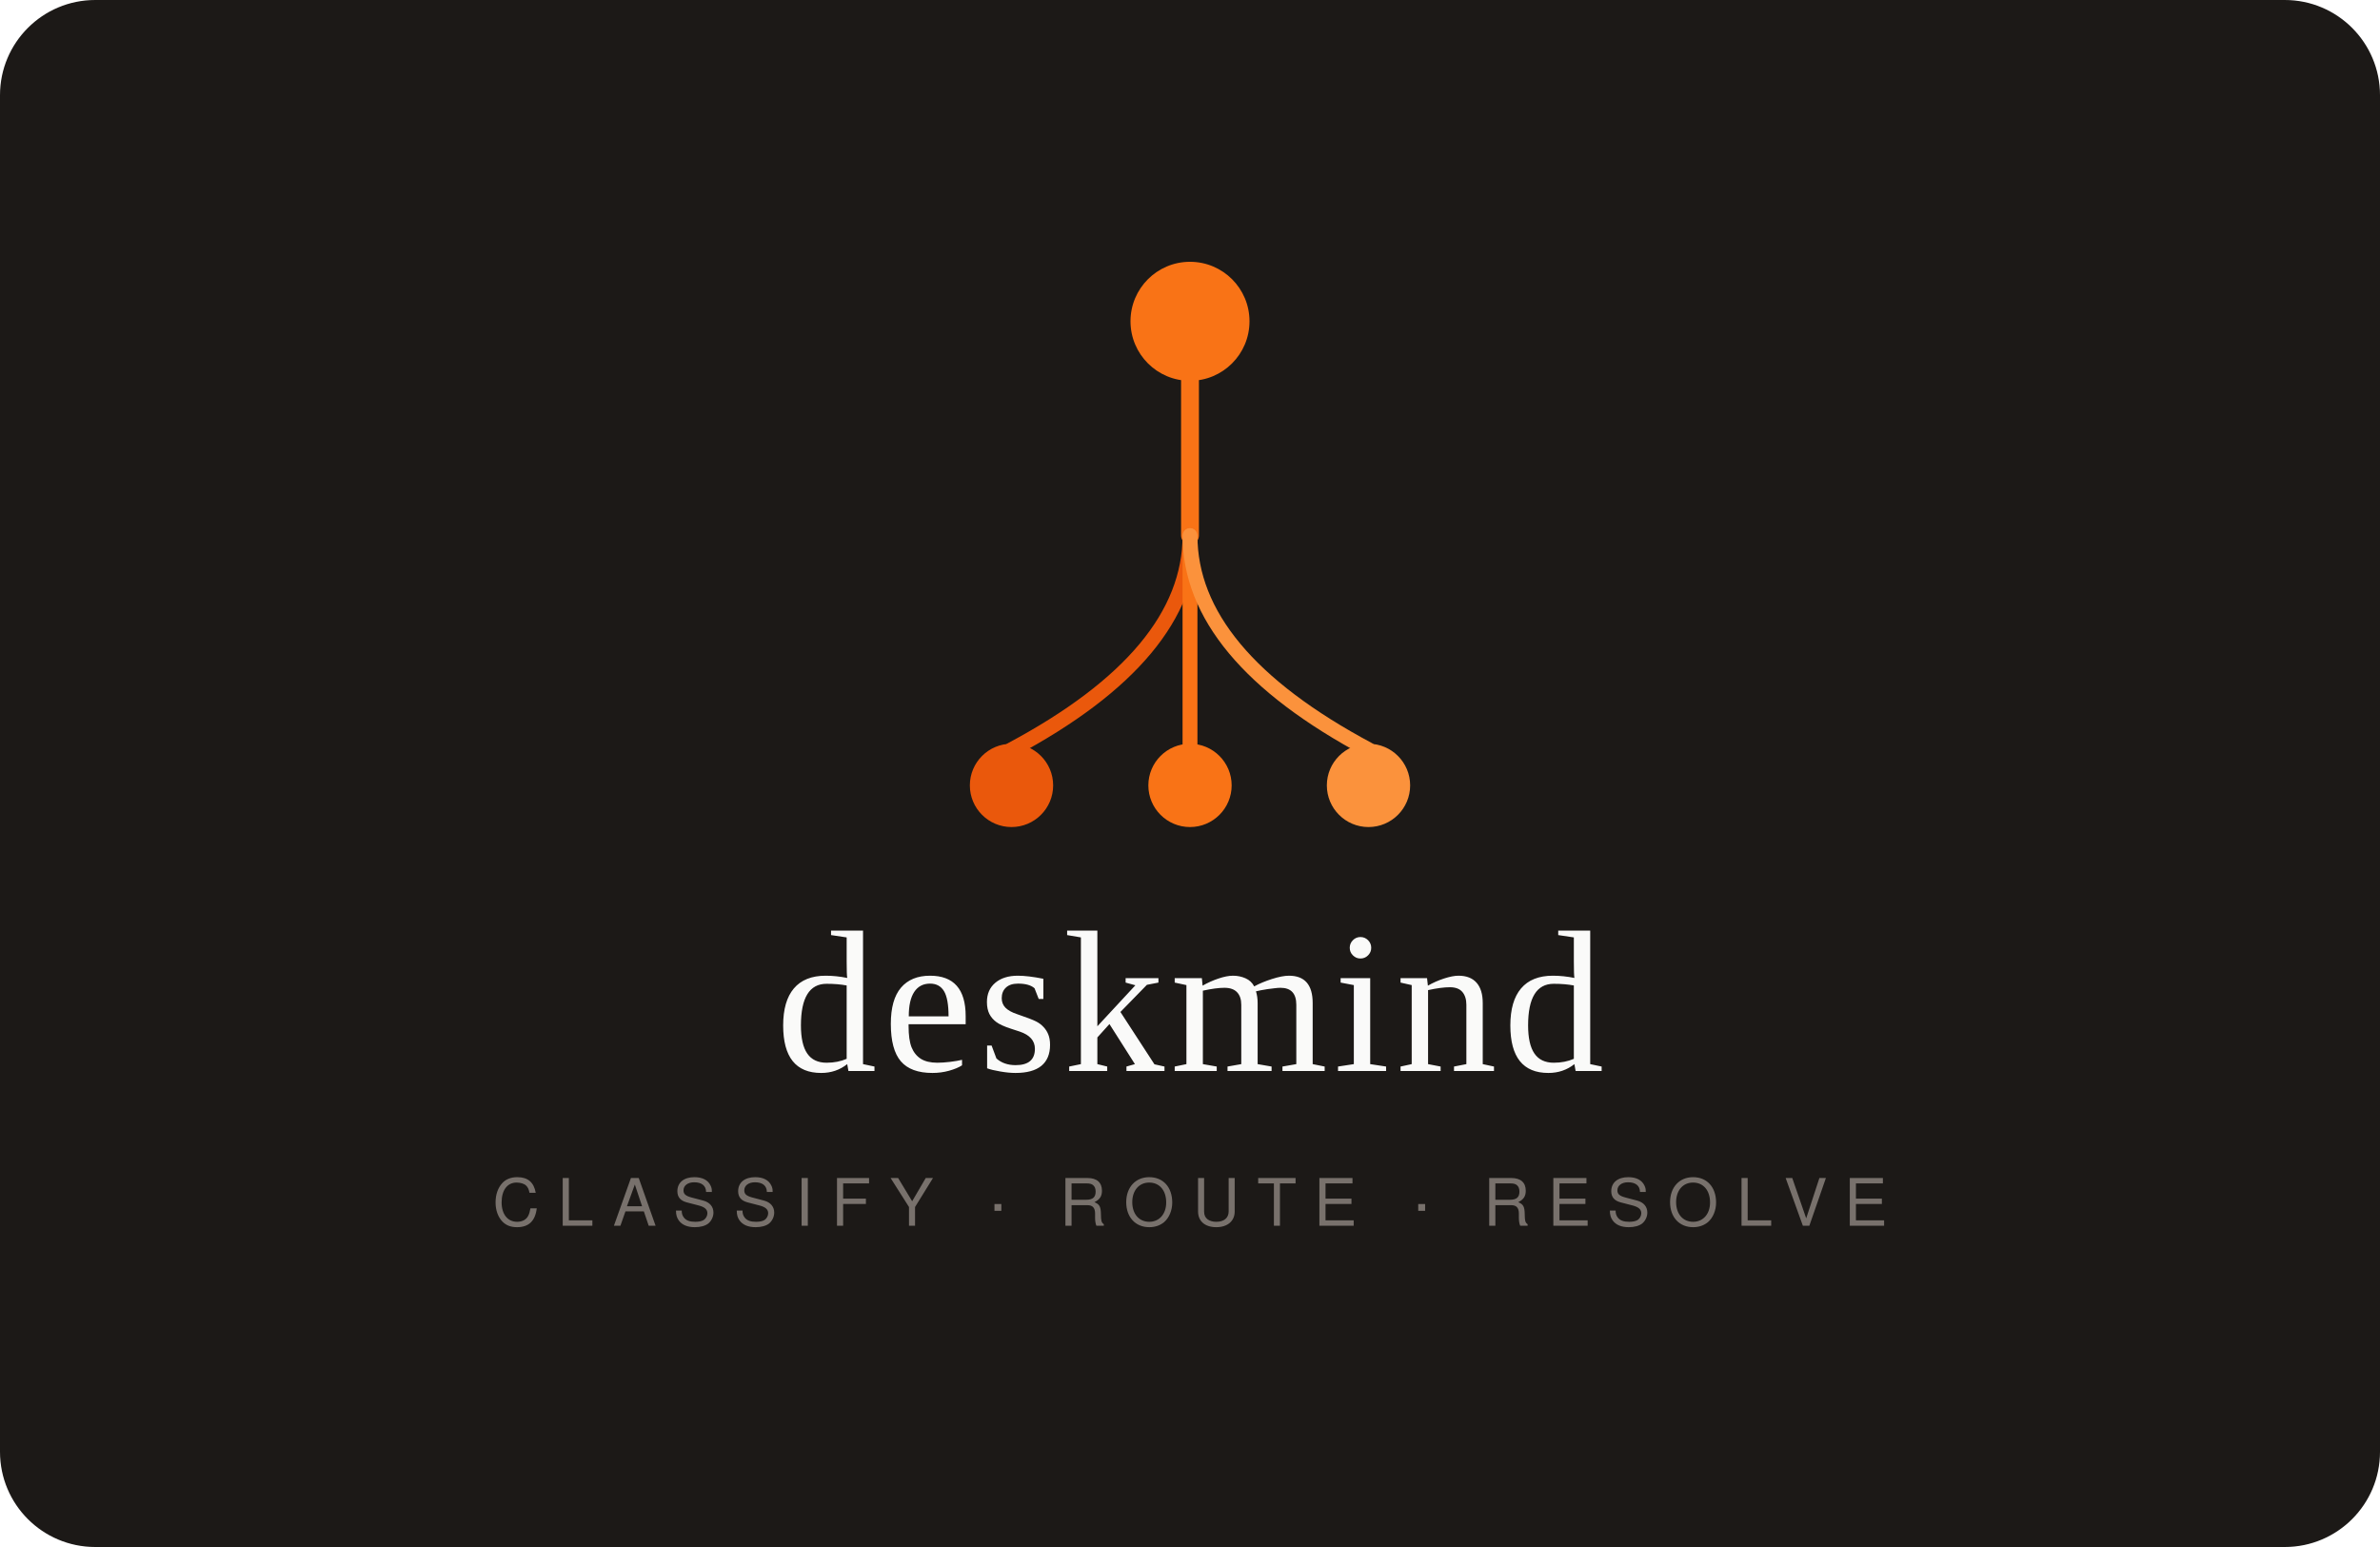
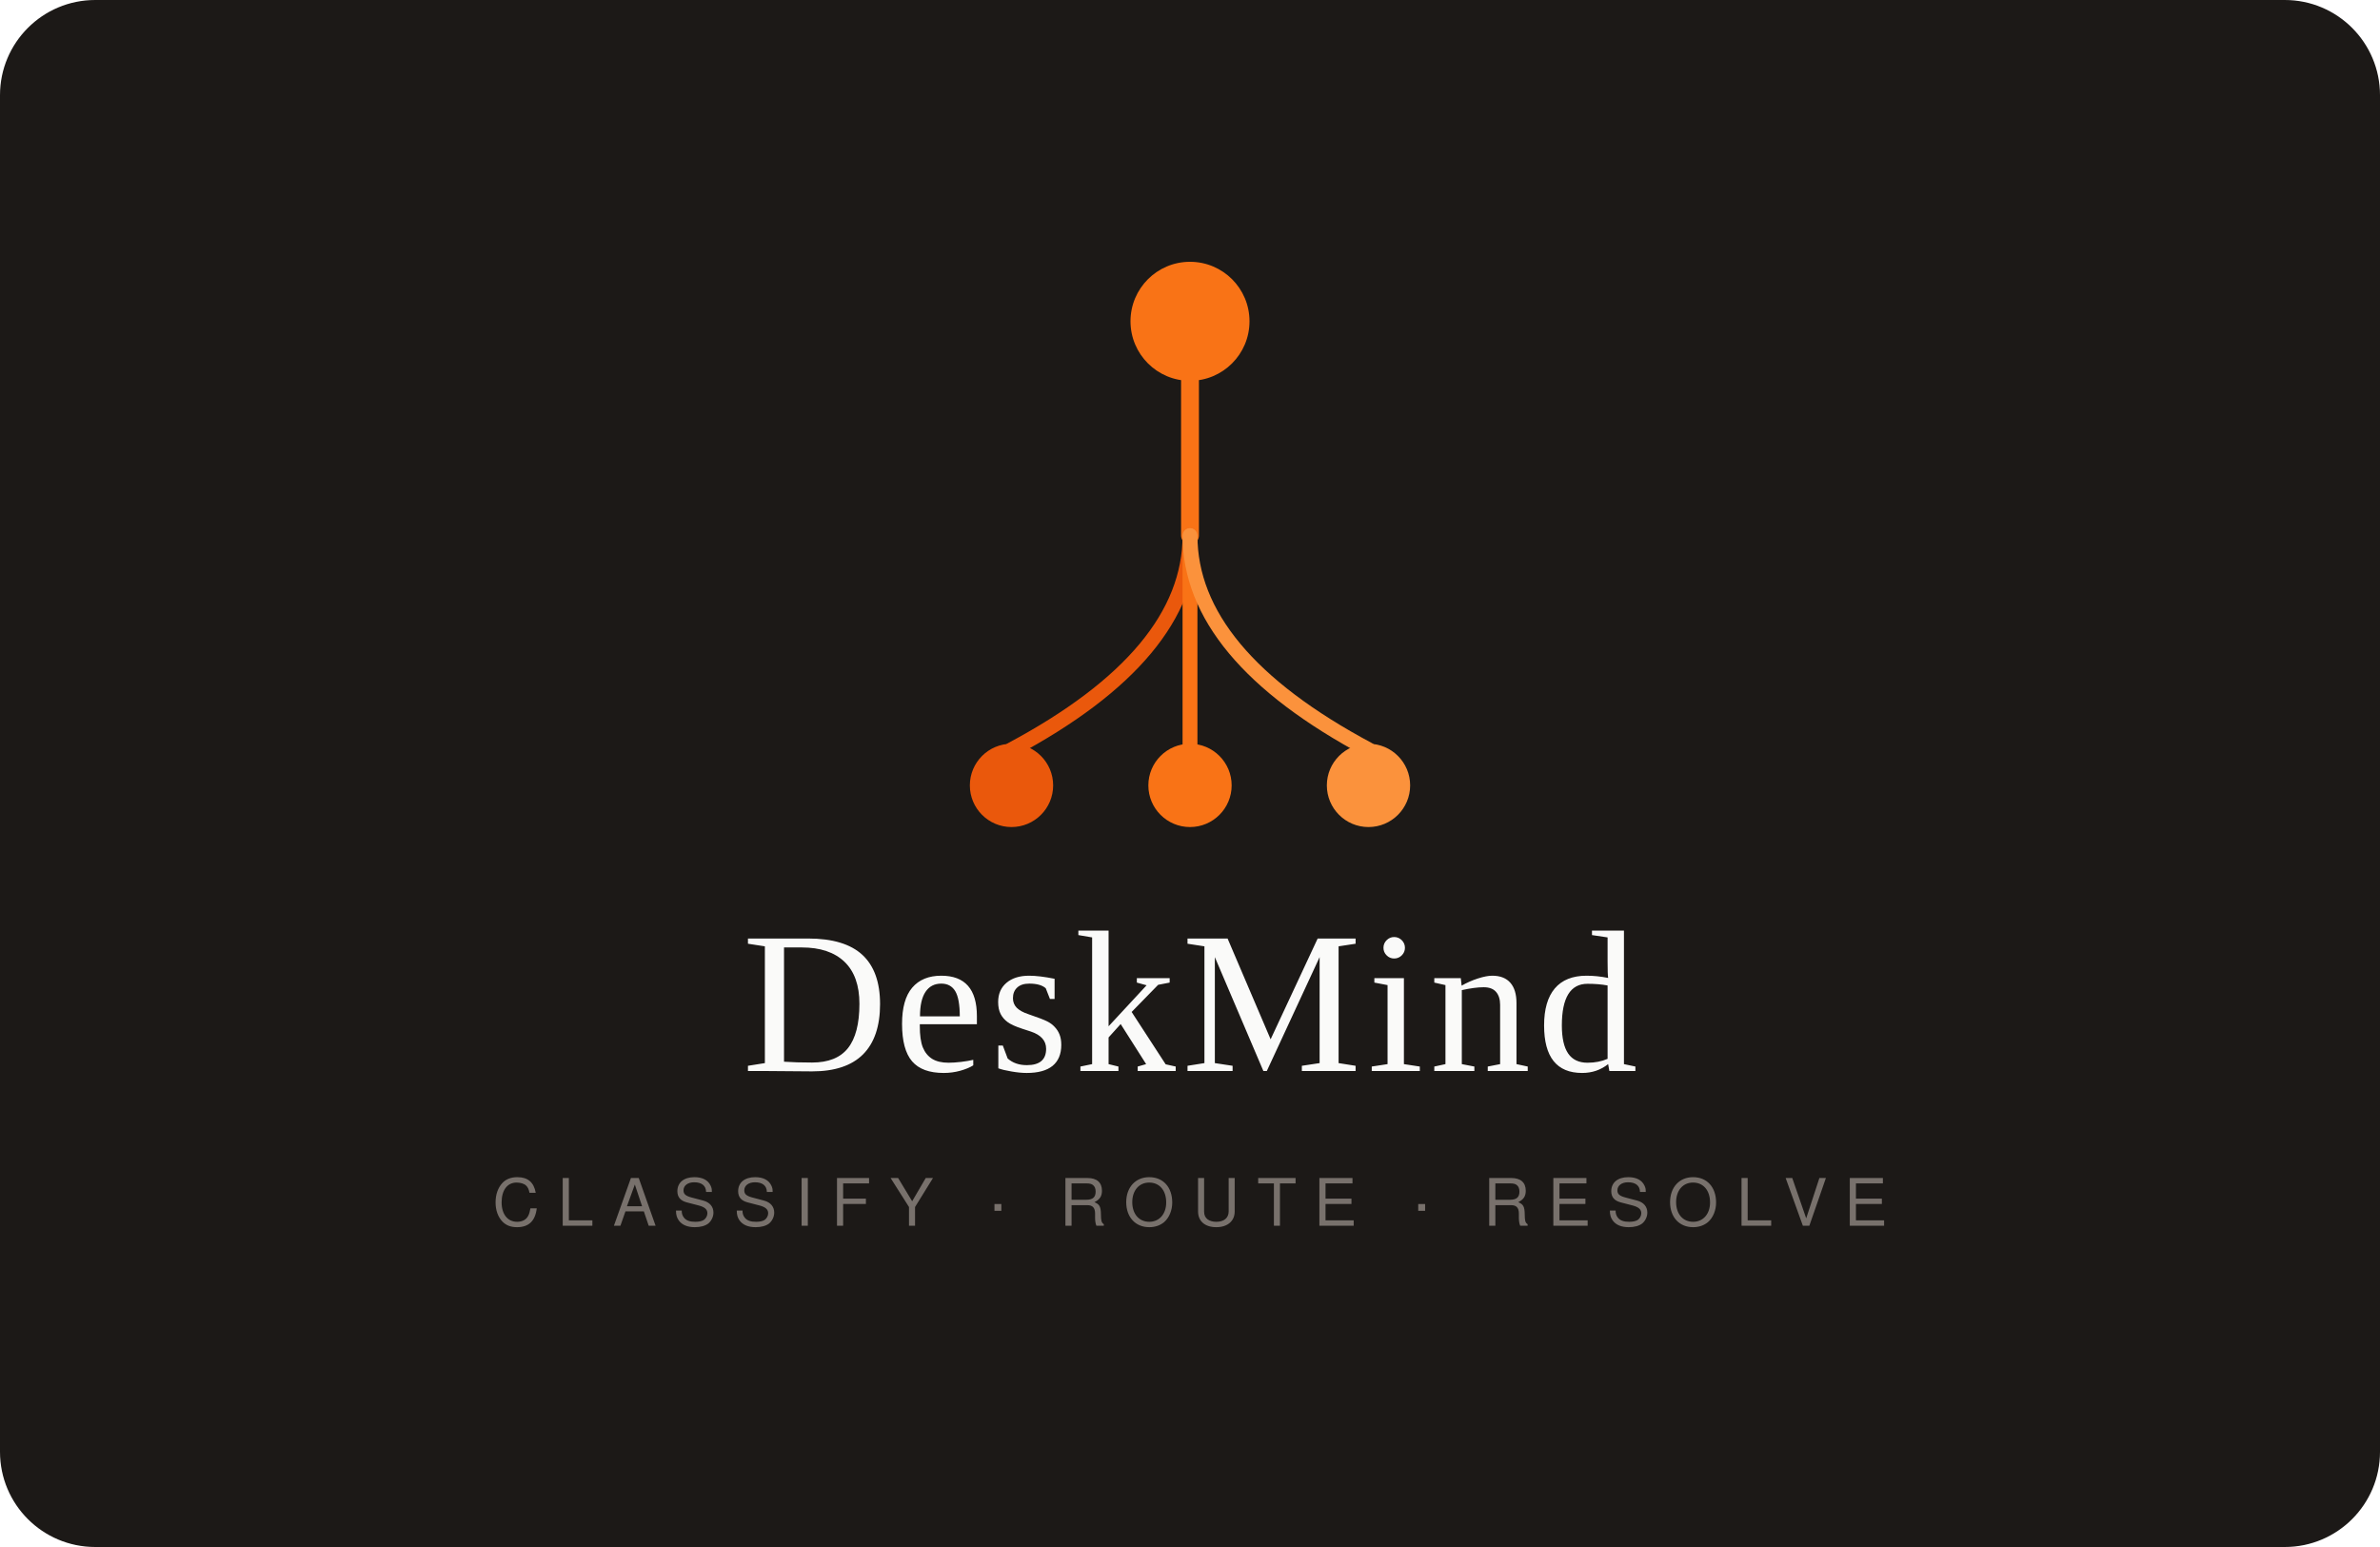
<svg xmlns="http://www.w3.org/2000/svg" viewBox="0 0 400 260" width="400" height="260">
  <rect x="0" y="0" width="400" height="260" rx="16" fill="#1C1917" />
  <circle cx="200" cy="54" r="10" fill="#F97316" />
  <line x1="200" y1="64" x2="200" y2="90" stroke="#F97316" stroke-width="3" stroke-linecap="round" />
  <path d="M200 90 Q200 110 170 126" fill="none" stroke="#EA580C" stroke-width="2.5" stroke-linecap="round" />
  <path d="M200 90 Q200 106 200 126" fill="none" stroke="#F97316" stroke-width="2.5" stroke-linecap="round" />
  <path d="M200 90 Q200 110 230 126" fill="none" stroke="#FB923C" stroke-width="2.5" stroke-linecap="round" />
  <circle cx="170" cy="132" r="7" fill="#EA580C" />
  <circle cx="200" cy="132" r="7" fill="#F97316" />
  <circle cx="230" cy="132" r="7" fill="#FB923C" />
-   <text x="200" y="180" text-anchor="middle" font-family="Georgia, 'Times New Roman', serif" font-size="34" font-weight="400" fill="#FAFAF9" letter-spacing="1">deskmind</text>
+   <text x="200" y="180" text-anchor="middle" font-family="Georgia, 'Times New Roman', serif" font-size="34" font-weight="400" fill="#FAFAF9" letter-spacing="1">DeskMind</text>
  <text x="200" y="206" text-anchor="middle" font-family="-apple-system, BlinkMacSystemFont, 'Segoe UI', Helvetica, Arial, sans-serif" font-size="11" fill="#78716C" letter-spacing="3">CLASSIFY · ROUTE · RESOLVE</text>
</svg>
